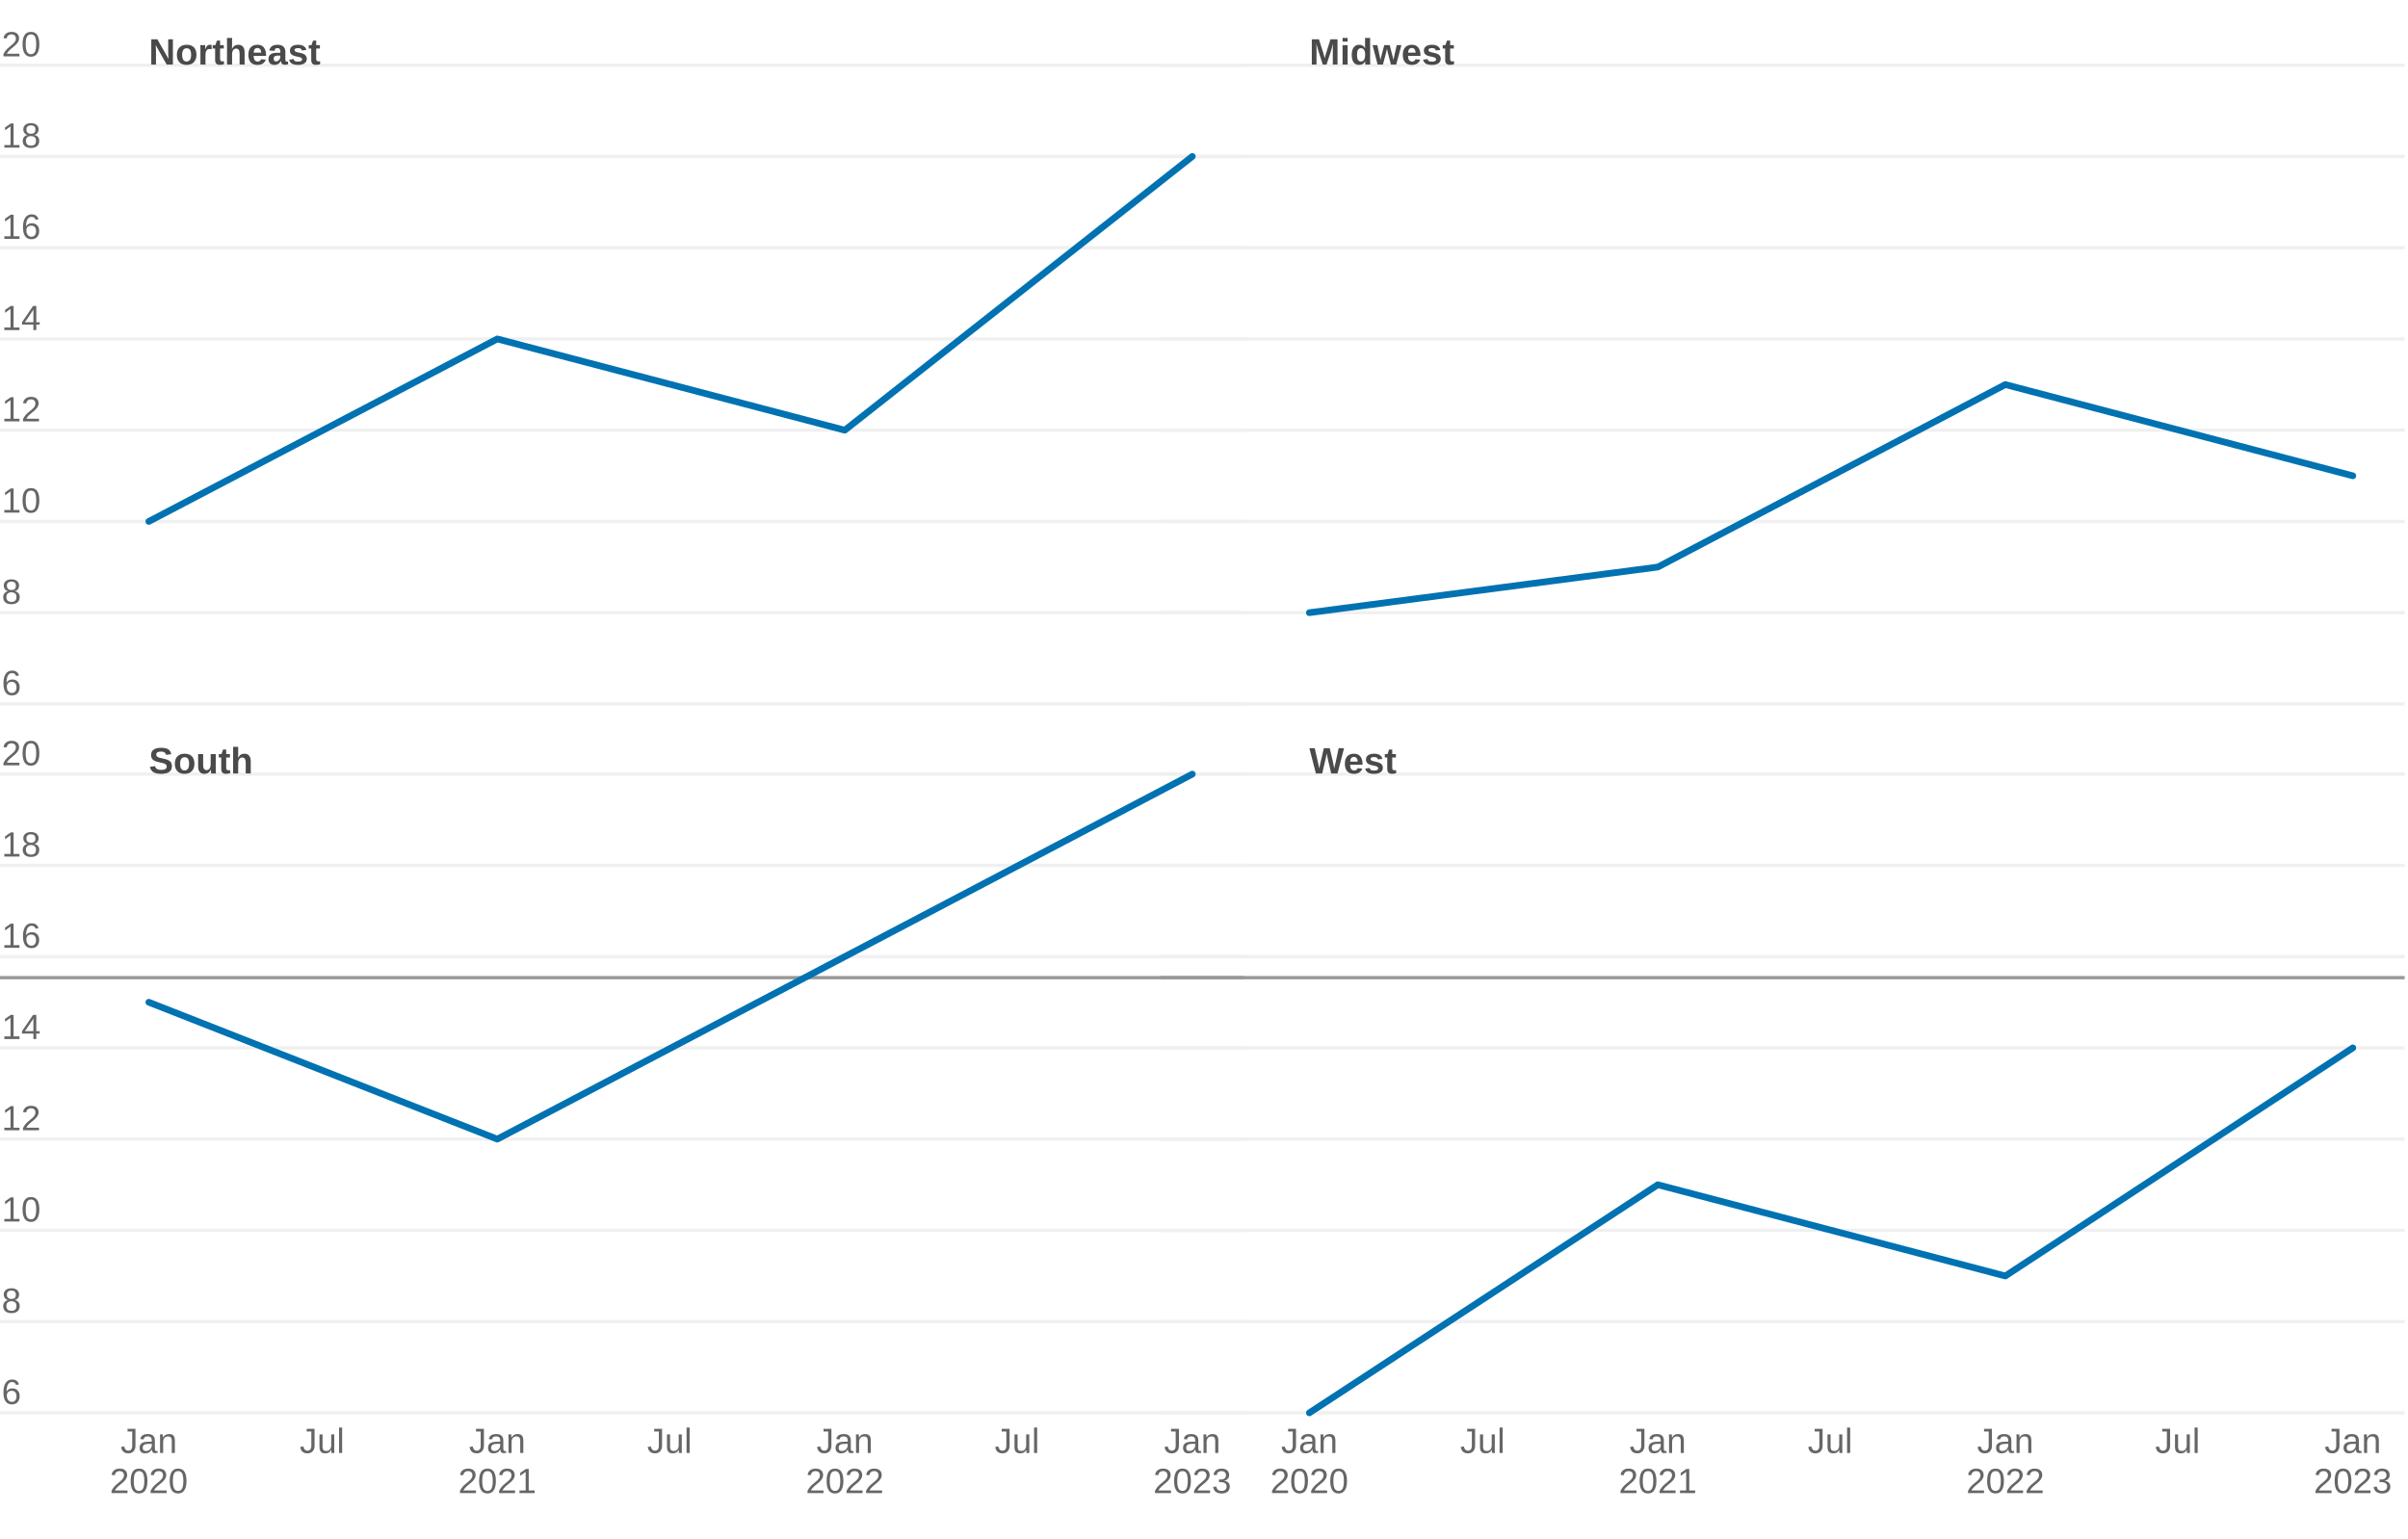
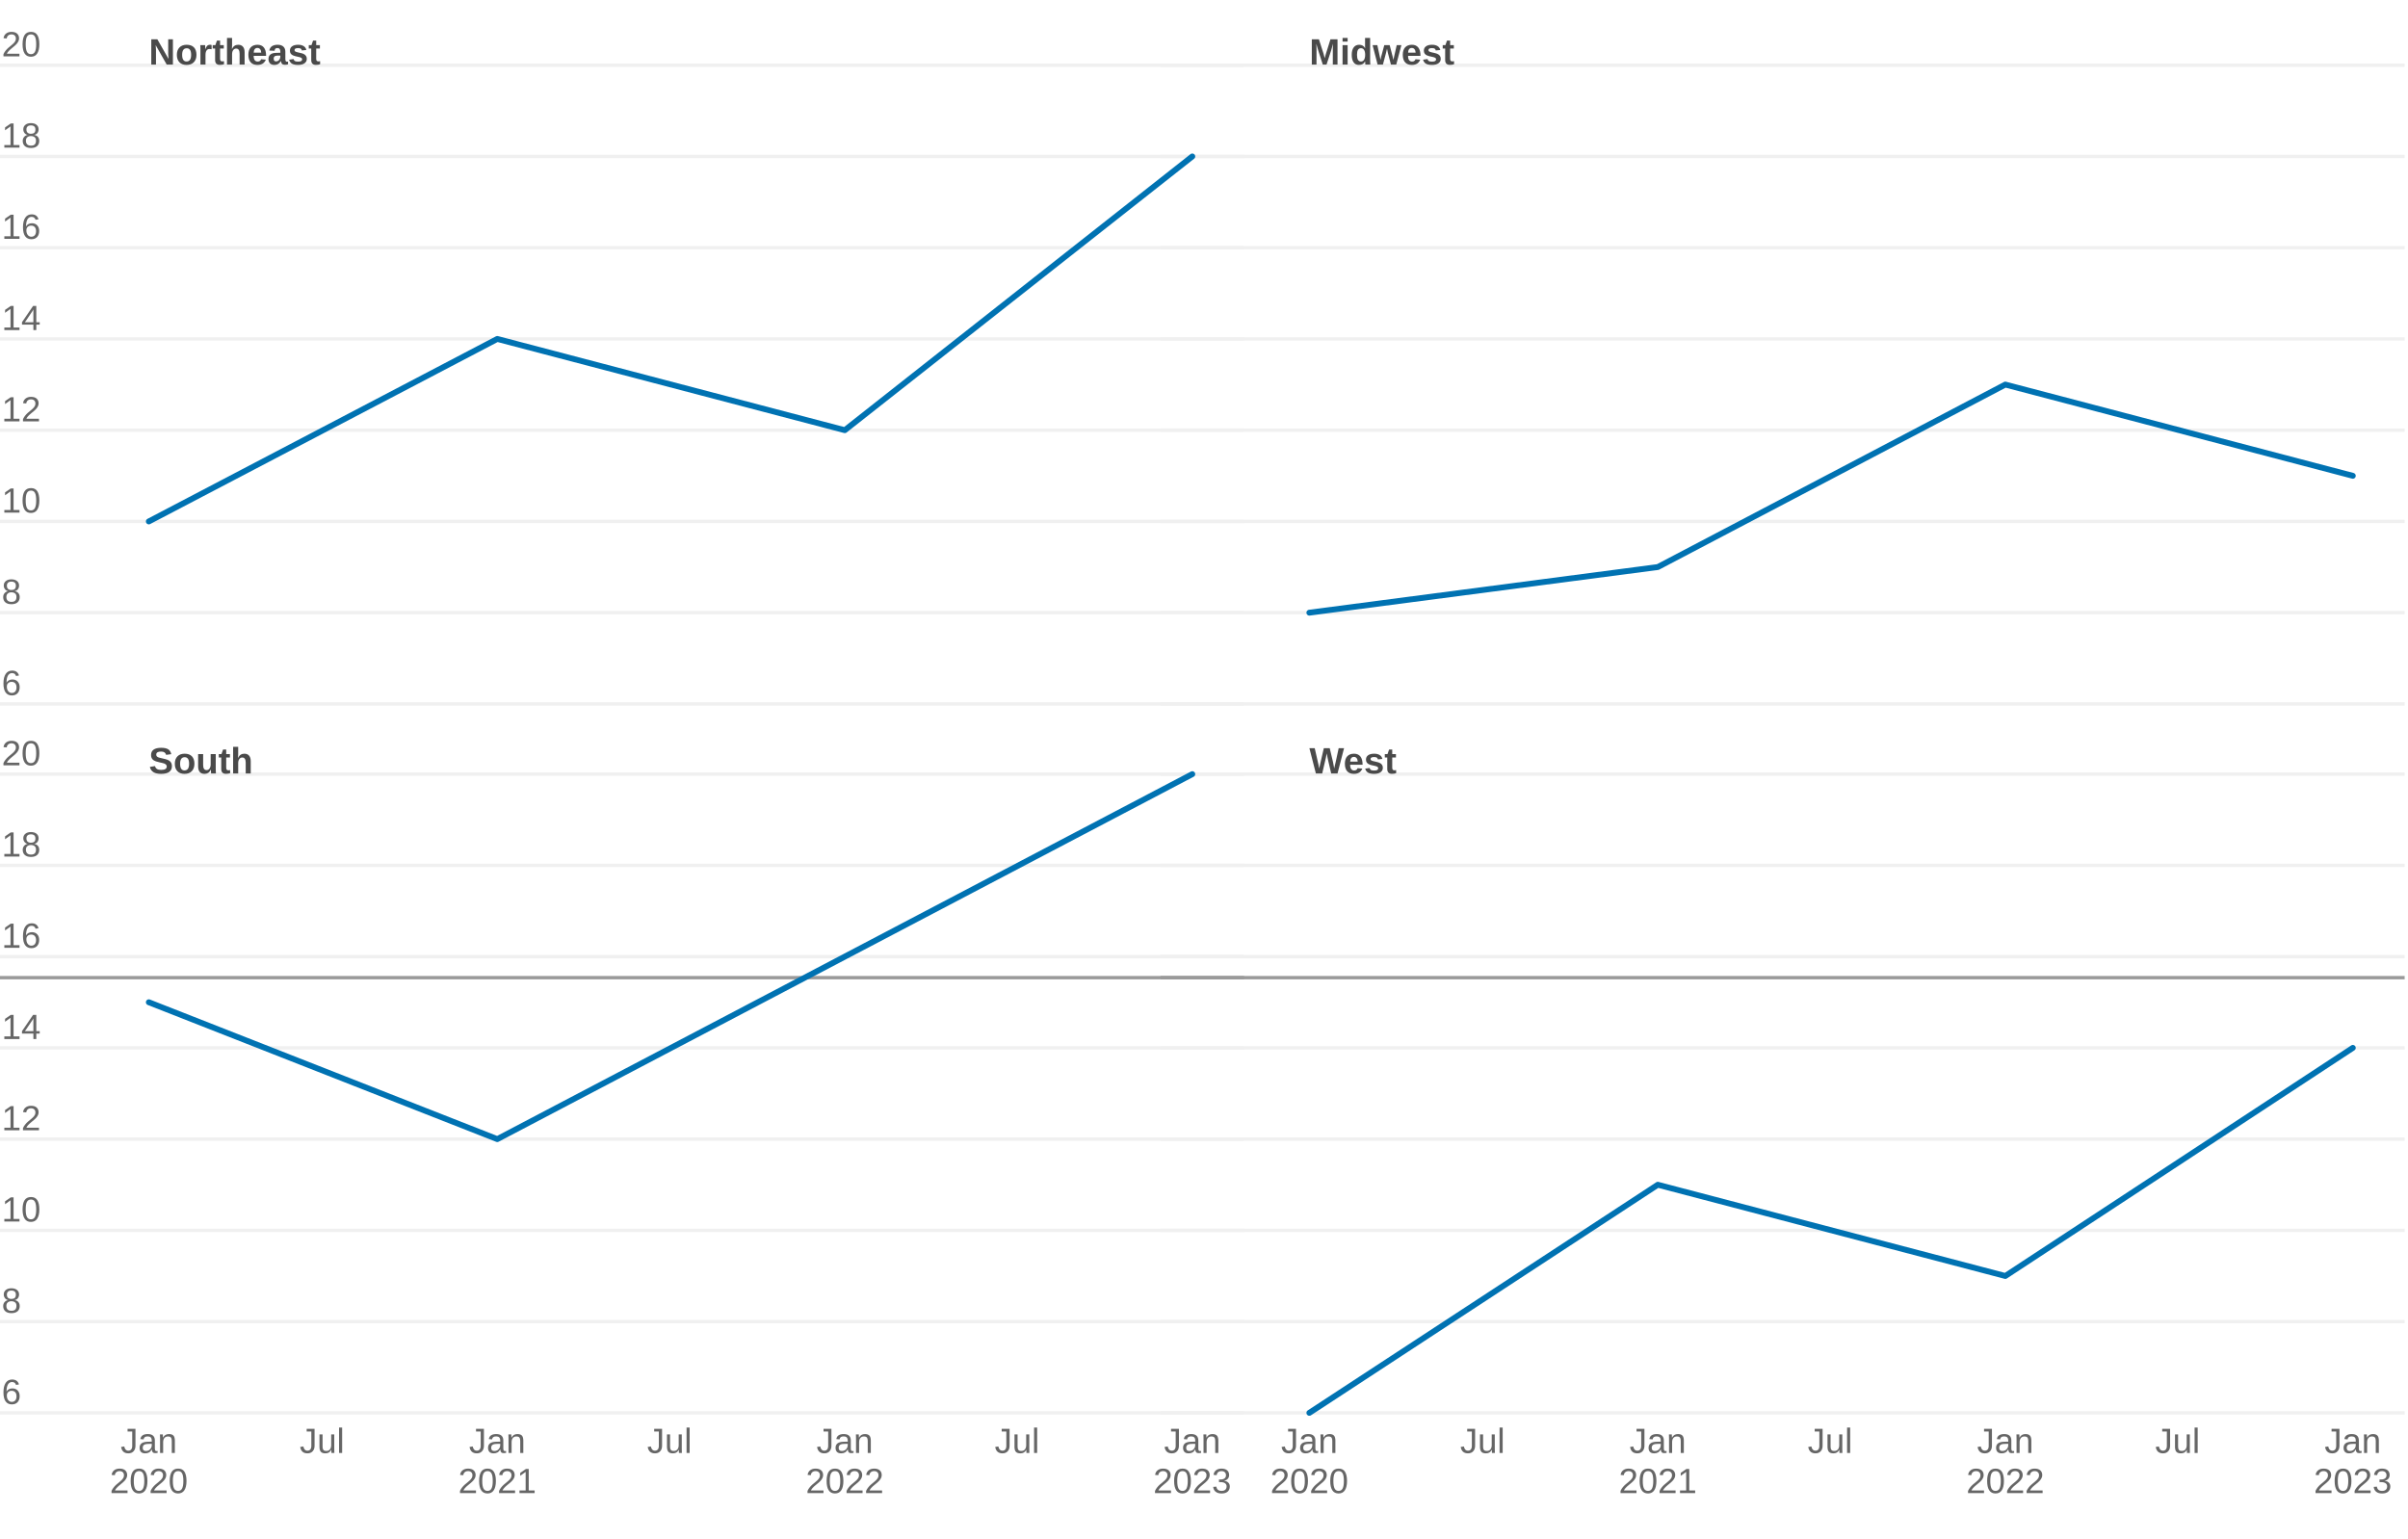
<svg class="tblchart-fig" fill="currentColor" font-family="system-ui, sans-serif" font-size="10" text-anchor="middle" width="720" height="460" viewBox="0 0 720 460" style="background: transparent; color: rgb(74, 74, 74); font-family: Figtree, &quot;Source Sans 3&quot;, system-ui, -apple-system, &quot;Segoe UI&quot;, Arial, sans-serif; font-size: 10.5px; overflow: visible;" data-margin-left="44" data-margin-right="16" data-margin-top="18" data-margin-bottom="38">
  <style>:where(.tblchart-fig) {
  --plot-background: white;
  display: block;
  height: auto;
  height: intrinsic;
  max-width: 100%;
}
:where(.tblchart-fig text),
:where(.tblchart-fig tspan) {
  white-space: pre;
}</style>
  <g aria-label="rule" transform="translate(0,0.5)">
    <g stroke="#F0F0F0" transform="translate(0,1)">
      <line x1="0" x2="372" y1="209" y2="209" />
      <line x1="0" x2="372" y1="181.714" y2="181.714" />
      <line x1="0" x2="372" y1="154.429" y2="154.429" />
      <line x1="0" x2="372" y1="127.143" y2="127.143" />
      <line x1="0" x2="372" y1="99.857" y2="99.857" />
      <line x1="0" x2="372" y1="72.571" y2="72.571" />
      <line x1="0" x2="372" y1="45.286" y2="45.286" />
      <line x1="0" x2="372" y1="18" y2="18" />
    </g>
    <g stroke="#F0F0F0" transform="translate(0,213)">
      <line x1="0" x2="372" y1="209" y2="209" />
      <line x1="0" x2="372" y1="181.714" y2="181.714" />
      <line x1="0" x2="372" y1="154.429" y2="154.429" />
      <line x1="0" x2="372" y1="127.143" y2="127.143" />
      <line x1="0" x2="372" y1="99.857" y2="99.857" />
      <line x1="0" x2="372" y1="72.571" y2="72.571" />
      <line x1="0" x2="372" y1="45.286" y2="45.286" />
      <line x1="0" x2="372" y1="18" y2="18" />
    </g>
    <g stroke="#F0F0F0" transform="translate(347,1)">
      <line x1="0" x2="372" y1="209" y2="209" />
      <line x1="0" x2="372" y1="181.714" y2="181.714" />
      <line x1="0" x2="372" y1="154.429" y2="154.429" />
      <line x1="0" x2="372" y1="127.143" y2="127.143" />
      <line x1="0" x2="372" y1="99.857" y2="99.857" />
      <line x1="0" x2="372" y1="72.571" y2="72.571" />
      <line x1="0" x2="372" y1="45.286" y2="45.286" />
      <line x1="0" x2="372" y1="18" y2="18" />
    </g>
    <g stroke="#F0F0F0" transform="translate(347,213)">
      <line x1="0" x2="372" y1="209" y2="209" />
      <line x1="0" x2="372" y1="181.714" y2="181.714" />
      <line x1="0" x2="372" y1="154.429" y2="154.429" />
      <line x1="0" x2="372" y1="127.143" y2="127.143" />
      <line x1="0" x2="372" y1="99.857" y2="99.857" />
      <line x1="0" x2="372" y1="72.571" y2="72.571" />
      <line x1="0" x2="372" y1="45.286" y2="45.286" />
      <line x1="0" x2="372" y1="18" y2="18" />
    </g>
  </g>
  <g aria-label="text" transform="translate(-43.5,-5.5)">
    <g class="tbl-y-tick-label" fill="#666666" text-anchor="start" font-size="10.5" font-weight="500" transform="translate(0,1)">
      <text y="0.32em" transform="translate(44,209)">6</text>
      <text y="0.32em" transform="translate(44,181.7143)">8</text>
      <text y="0.32em" transform="translate(44,154.4286)">10</text>
      <text y="0.32em" transform="translate(44,127.1429)">12</text>
      <text y="0.32em" transform="translate(44,99.85714)">14</text>
      <text y="0.32em" transform="translate(44,72.57143)">16</text>
      <text y="0.32em" transform="translate(44,45.28571)">18</text>
      <text y="0.32em" transform="translate(44,18)">20</text>
    </g>
    <g class="tbl-y-tick-label" fill="#666666" text-anchor="start" font-size="10.5" font-weight="500" transform="translate(0,213)">
      <text y="0.32em" transform="translate(44,209)">6</text>
      <text y="0.32em" transform="translate(44,181.7143)">8</text>
      <text y="0.32em" transform="translate(44,154.4286)">10</text>
      <text y="0.32em" transform="translate(44,127.1429)">12</text>
      <text y="0.32em" transform="translate(44,99.85714)">14</text>
      <text y="0.32em" transform="translate(44,72.57143)">16</text>
      <text y="0.32em" transform="translate(44,45.28571)">18</text>
      <text y="0.32em" transform="translate(44,18)">20</text>
    </g>
  </g>
  <g aria-label="text" transform="translate(0.5,12.5)">
    <g class="tbl-x-axis-label" fill="#666666" font-size="10.5" font-weight="500" transform="translate(0,213)">
      <text transform="translate(44,209)">Jan</text>
      <text transform="translate(95.79836,209)">Jul</text>
      <text transform="translate(148.1898,209)">Jan</text>
      <text transform="translate(199.7035,209)">Jul</text>
      <text transform="translate(252.0949,209)">Jan</text>
      <text transform="translate(303.6086,209)">Jul</text>
      <text transform="translate(356,209)">Jan</text>
    </g>
    <g class="tbl-x-axis-label" fill="#666666" font-size="10.5" font-weight="500" transform="translate(347,213)">
      <text transform="translate(44,209)">Jan</text>
      <text transform="translate(95.79836,209)">Jul</text>
      <text transform="translate(148.1898,209)">Jan</text>
      <text transform="translate(199.7035,209)">Jul</text>
      <text transform="translate(252.0949,209)">Jan</text>
      <text transform="translate(303.6086,209)">Jul</text>
      <text transform="translate(356,209)">Jan</text>
    </g>
  </g>
  <g aria-label="text" transform="translate(0.5,24.5)">
    <g class="tbl-x-axis-label" fill="#666666" font-size="10.5" font-weight="500" transform="translate(0,213)">
      <text transform="translate(44,209)">2020</text>
      <text transform="translate(148.1898,209)">2021</text>
      <text transform="translate(252.0949,209)">2022</text>
      <text transform="translate(356,209)">2023</text>
    </g>
    <g class="tbl-x-axis-label" fill="#666666" font-size="10.5" font-weight="500" transform="translate(347,213)">
      <text transform="translate(44,209)">2020</text>
      <text transform="translate(148.1898,209)">2021</text>
      <text transform="translate(252.0949,209)">2022</text>
      <text transform="translate(356,209)">2023</text>
    </g>
  </g>
  <g aria-label="rule" transform="translate(0,0.5)">
    <g stroke="#999999" transform="translate(0,1)">
      <line x1="0" x2="372" y1="290.857" y2="290.857" />
    </g>
    <g stroke="#999999" transform="translate(0,213)">
      <line x1="0" x2="372" y1="290.857" y2="290.857" />
    </g>
    <g stroke="#999999" transform="translate(347,1)">
      <line x1="0" x2="372" y1="290.857" y2="290.857" />
    </g>
    <g stroke="#999999" transform="translate(347,213)">
      <line x1="0" x2="372" y1="290.857" y2="290.857" />
    </g>
  </g>
  <g aria-label="line" transform="translate(0.5,0.5)">
-     <g fill="none" stroke-width="2" stroke-linejoin="round" stroke-linecap="round" transform="translate(0,1)">
+     <g fill="none" stroke-width="1.75" stroke-linejoin="round" stroke-linecap="round" transform="translate(0,1)">
      <path stroke="#0072B2" d="M44,154.429L148.19,99.857L252.095,127.143L356,45.286" data-series="Series" />
    </g>
-     <g fill="none" stroke-width="2" stroke-linejoin="round" stroke-linecap="round" transform="translate(0,213)">
+     <g fill="none" stroke-width="1.75" stroke-linejoin="round" stroke-linecap="round" transform="translate(0,213)">
      <path stroke="#0072B2" d="M44,86.214L148.19,127.143L252.095,72.571L356,18" />
    </g>
-     <g fill="none" stroke-width="2" stroke-linejoin="round" stroke-linecap="round" transform="translate(347,1)">
+     <g fill="none" stroke-width="1.75" stroke-linejoin="round" stroke-linecap="round" transform="translate(347,1)">
      <path stroke="#0072B2" d="M44,181.714L148.19,168.071L252.095,113.5L356,140.786" />
    </g>
-     <g fill="none" stroke-width="2" stroke-linejoin="round" stroke-linecap="round" transform="translate(347,213)">
+     <g fill="none" stroke-width="1.75" stroke-linejoin="round" stroke-linecap="round" transform="translate(347,213)">
      <path stroke="#0072B2" d="M44,209L148.19,140.786L252.095,168.071L356,99.857" />
    </g>
  </g>
  <g aria-label="text" transform="translate(0.5,-7.5)">
    <g class="tbl-pane-title" fill="#4A4A4A" text-anchor="start" font-size="11" font-weight="700" transform="translate(0,1)">
      <text y="0.71em" transform="translate(44,18)">Northeast</text>
    </g>
    <g class="tbl-pane-title" fill="#4A4A4A" text-anchor="start" font-size="11" font-weight="700" transform="translate(0,213)">
      <text y="0.71em" transform="translate(44,18)">South</text>
    </g>
    <g class="tbl-pane-title" fill="#4A4A4A" text-anchor="start" font-size="11" font-weight="700" transform="translate(347,1)">
      <text y="0.71em" transform="translate(44,18)">Midwest</text>
    </g>
    <g class="tbl-pane-title" fill="#4A4A4A" text-anchor="start" font-size="11" font-weight="700" transform="translate(347,213)">
      <text y="0.71em" transform="translate(44,18)">West</text>
    </g>
  </g>
</svg>
